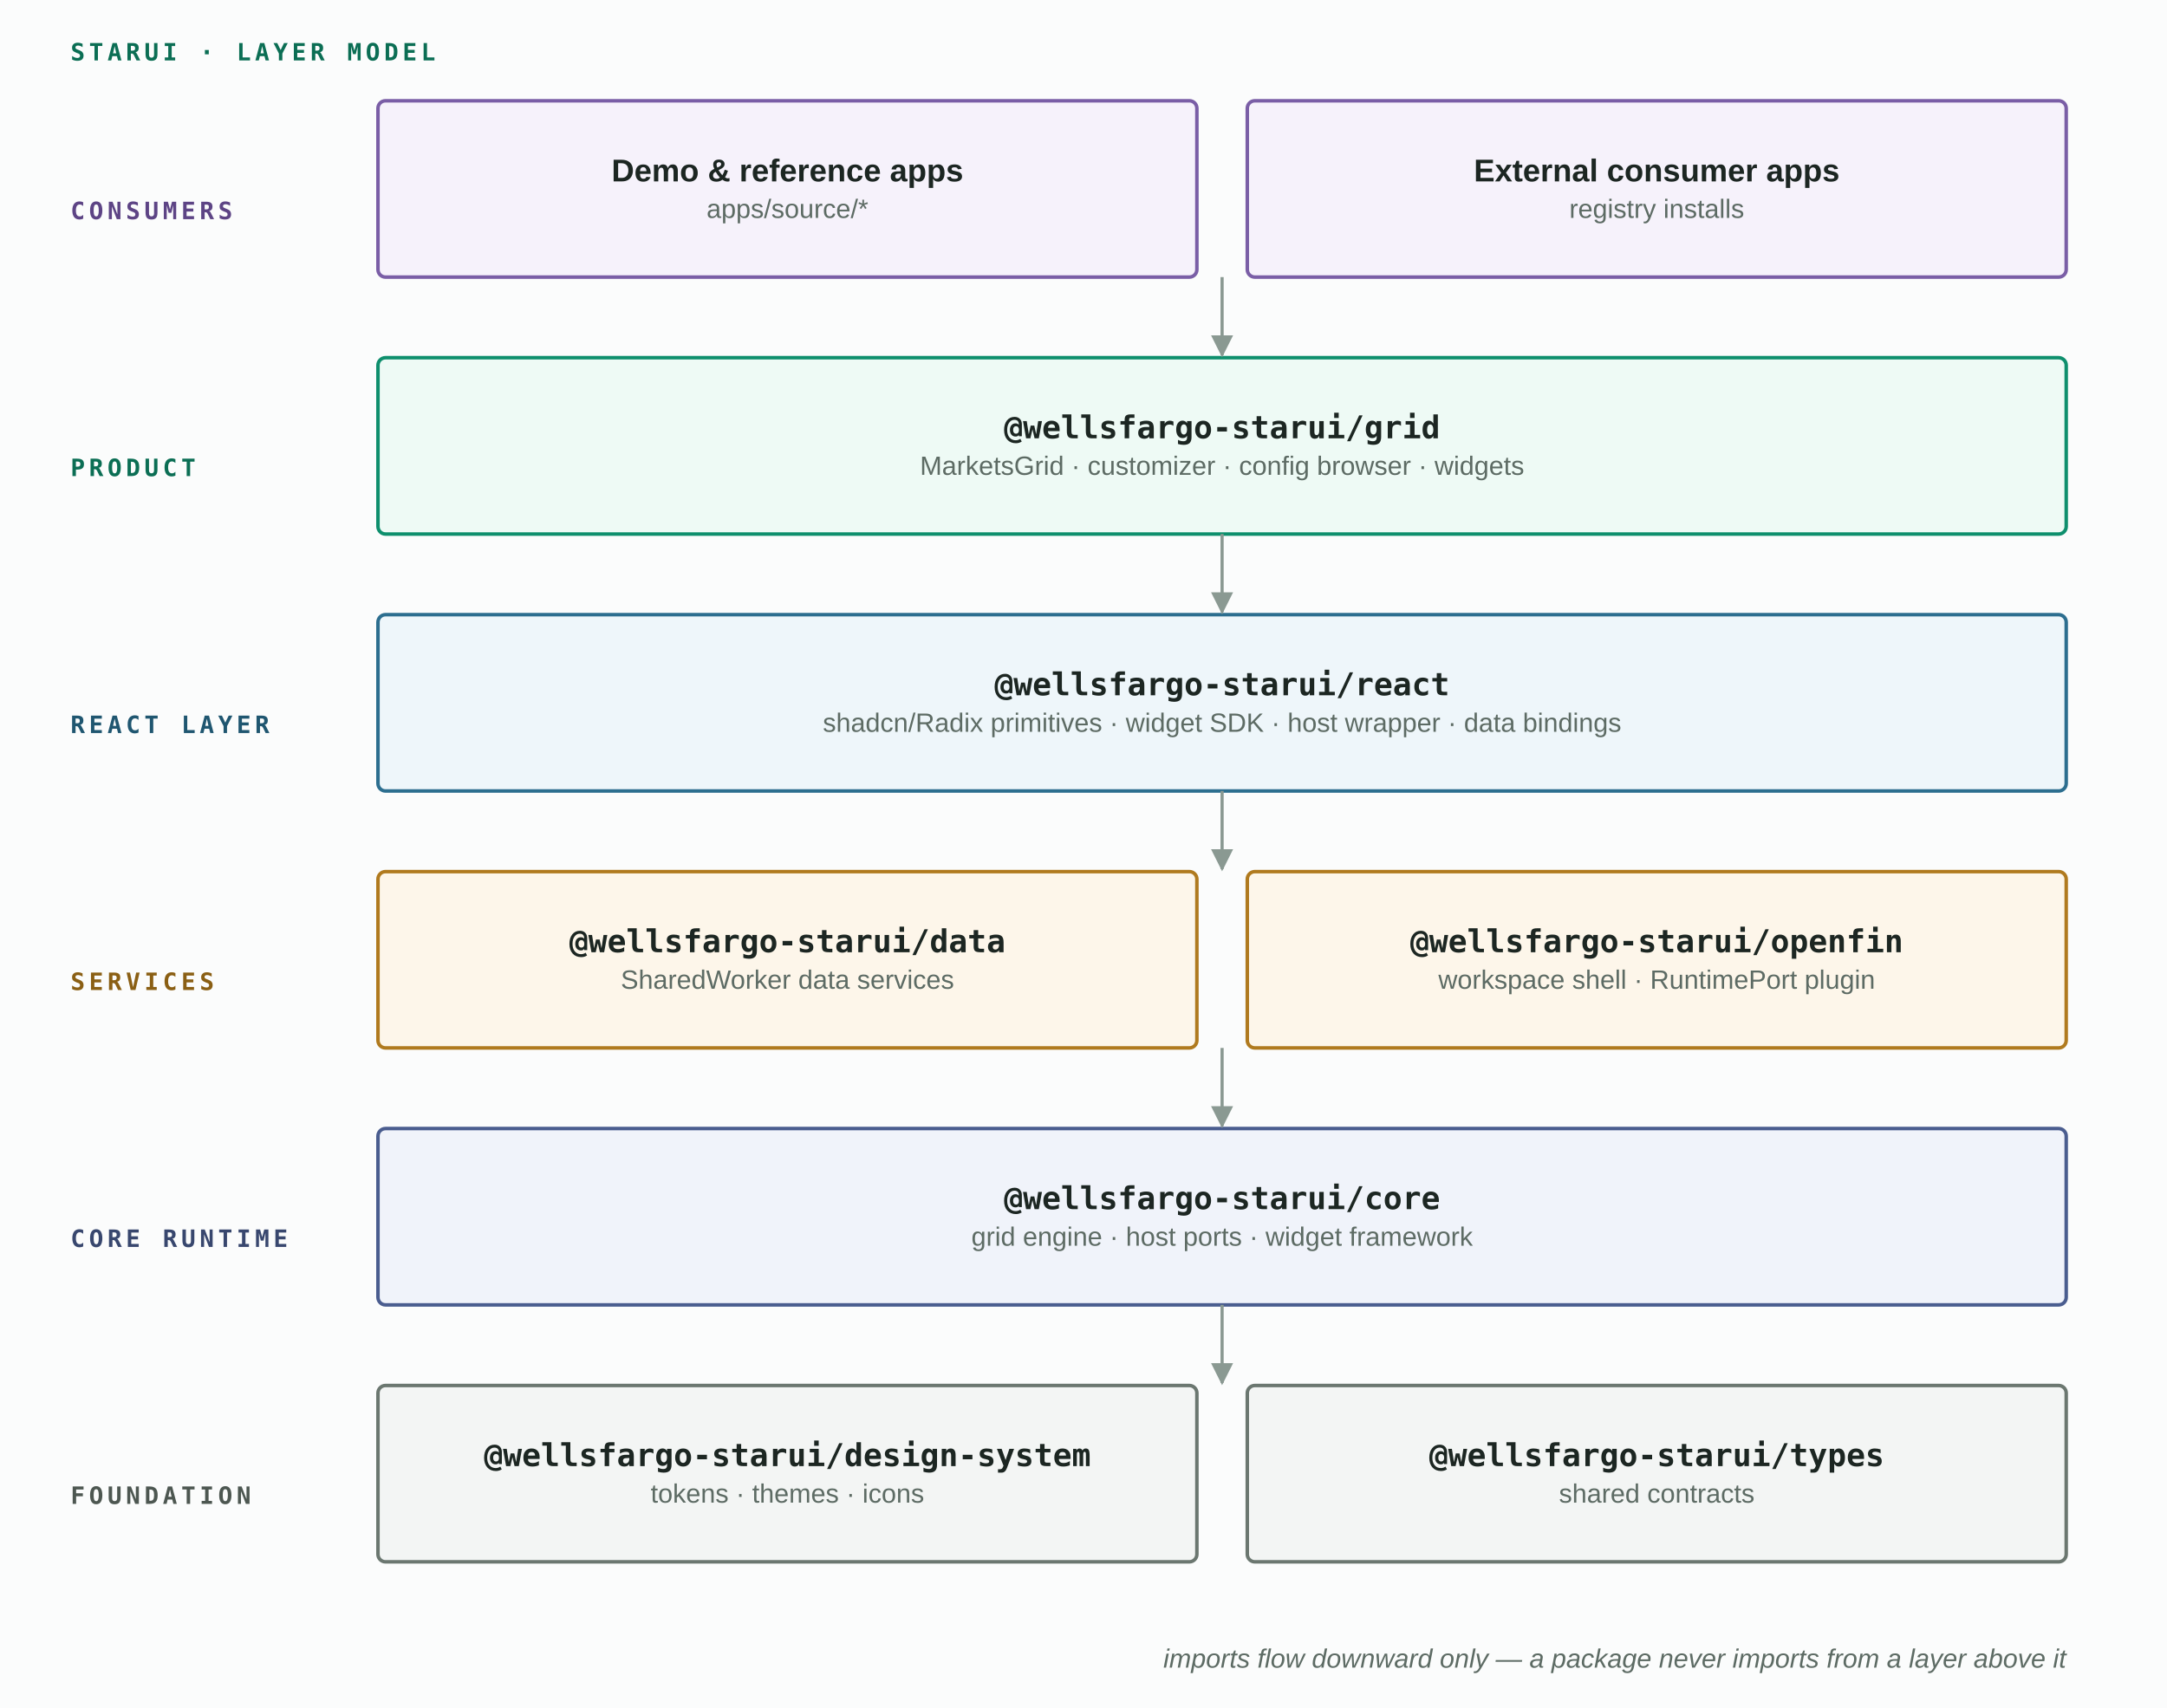
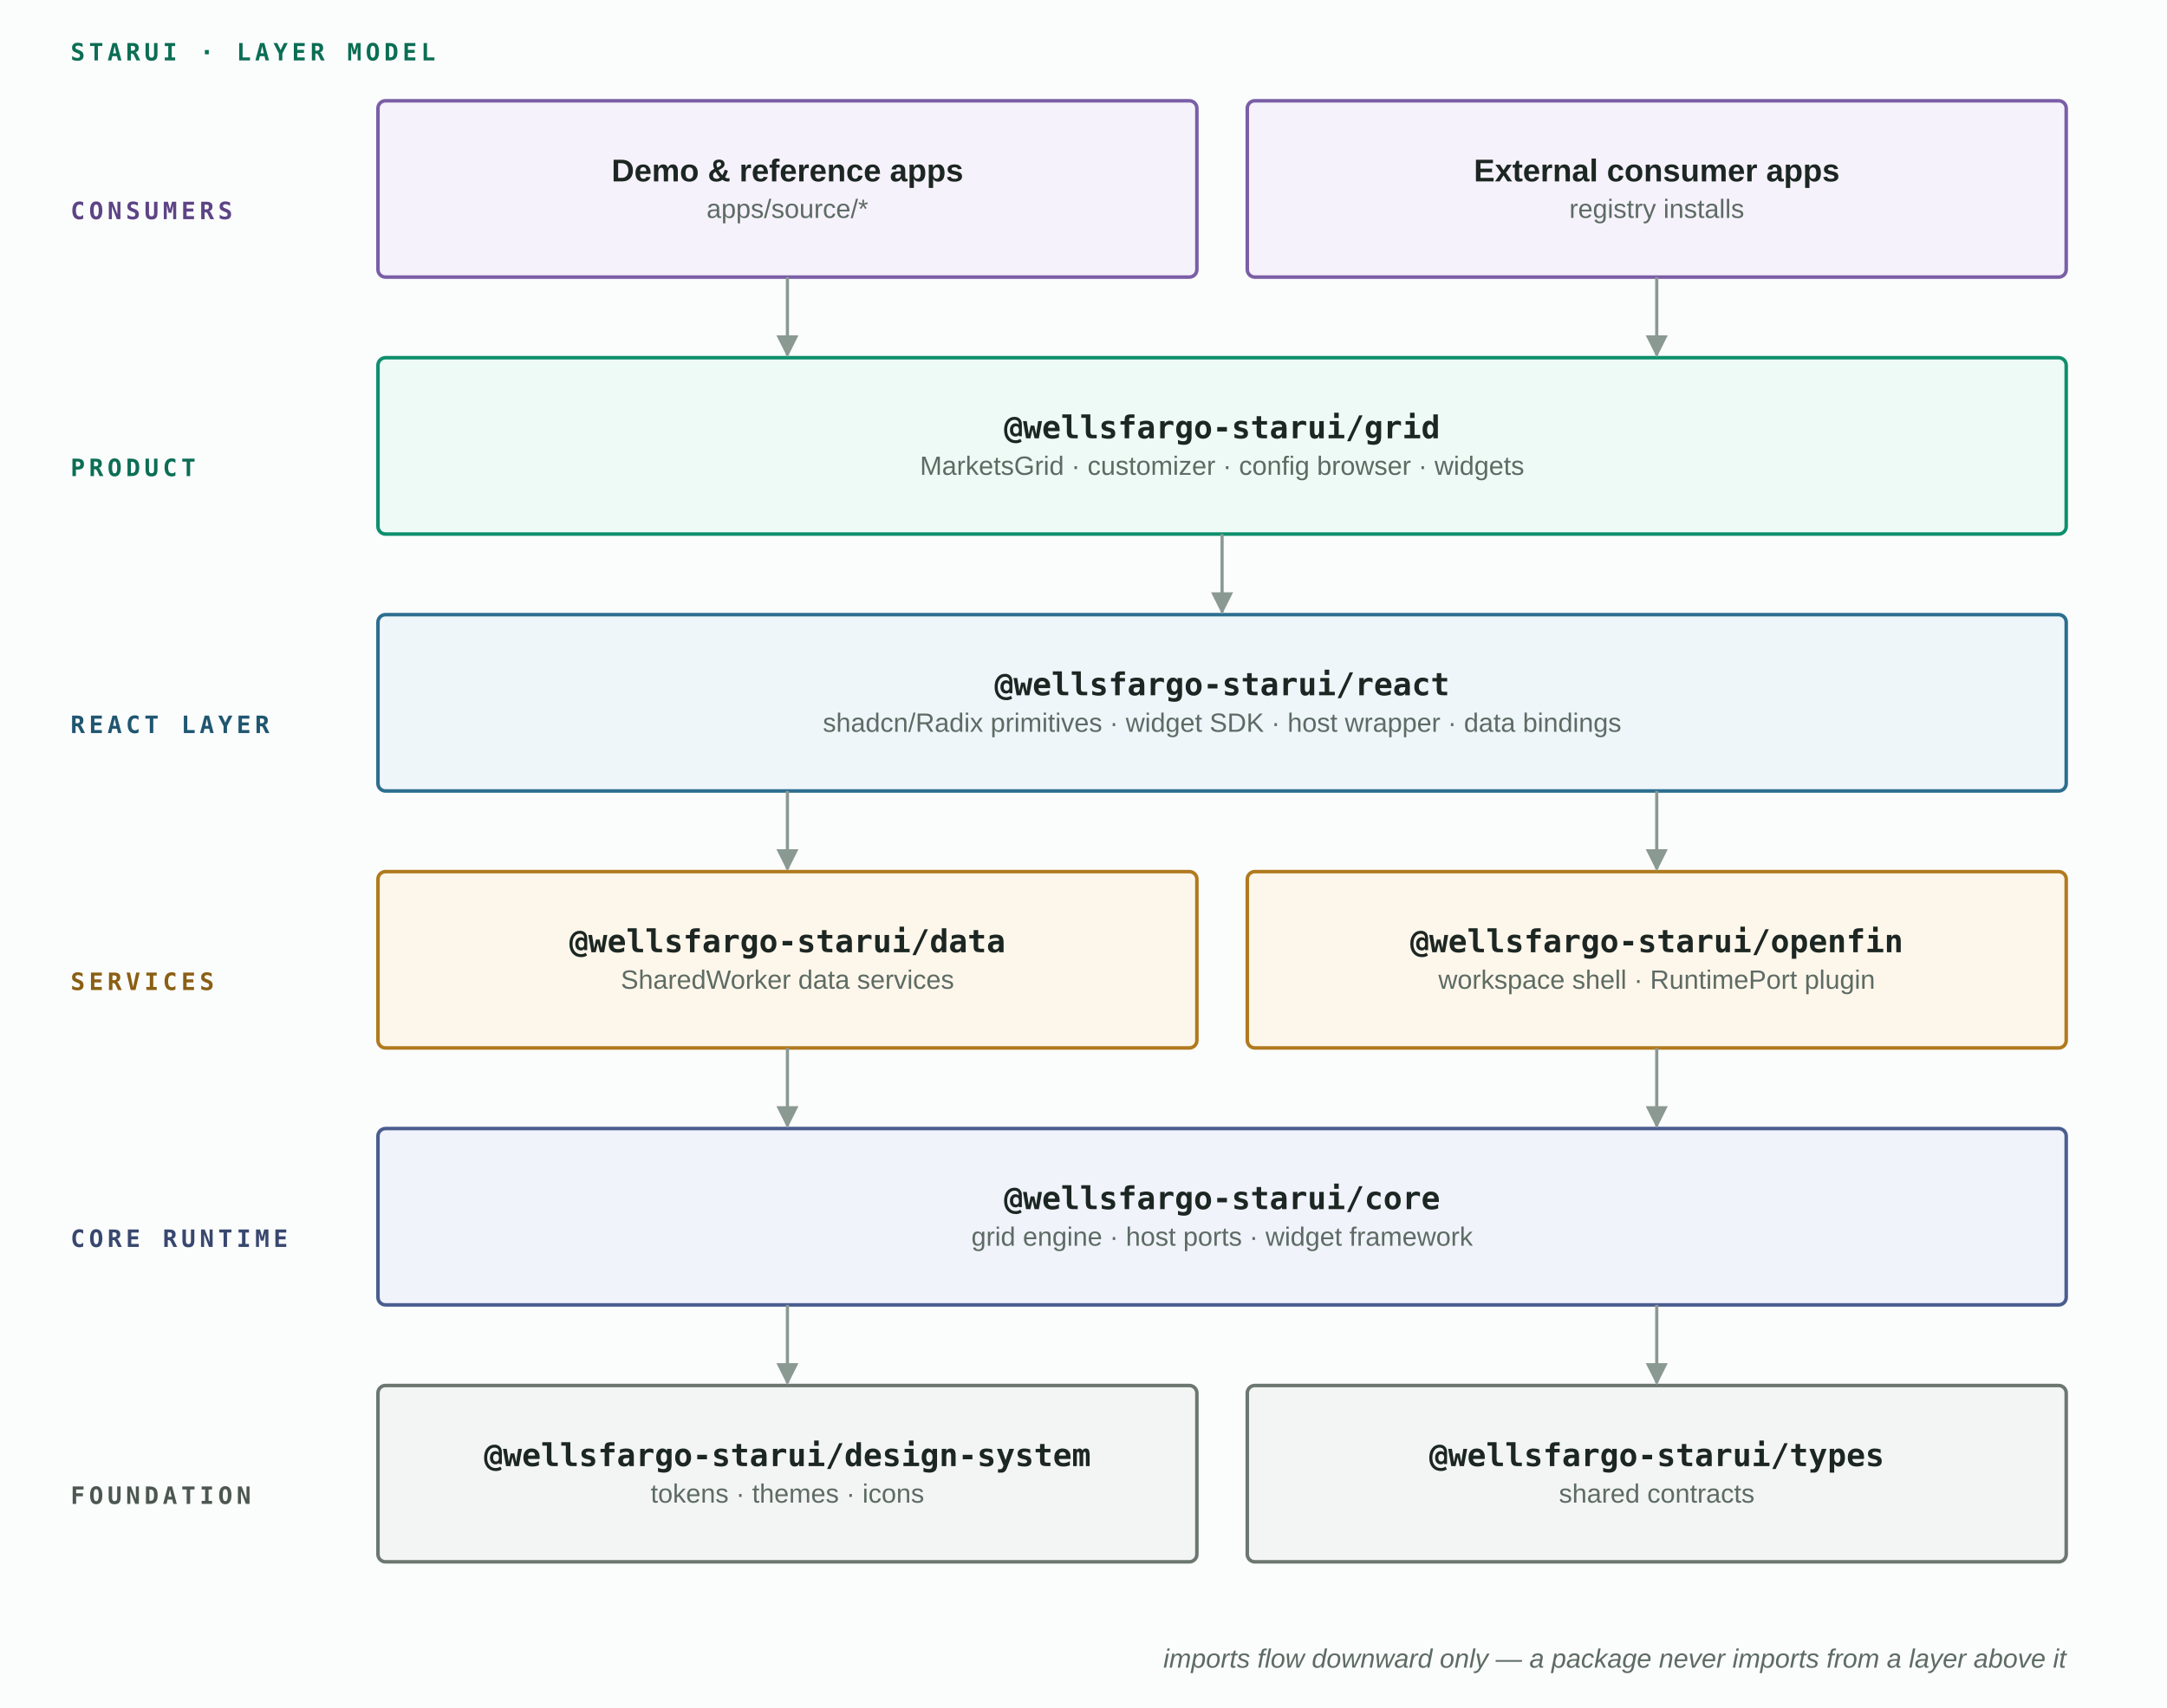
<svg xmlns="http://www.w3.org/2000/svg" viewBox="0 0 860 678" font-family="-apple-system, 'Segoe UI', 'Helvetica Neue', Arial, sans-serif" role="img" aria-label="StarUI layer model">
  <defs>
    <marker id="arr" viewBox="0 0 10 10" refX="9" refY="5" markerWidth="7" markerHeight="7" orient="auto-start-reverse">
      <path d="M0,0 L10,5 L0,10 z" fill="#8a9992" />
    </marker>
    <marker id="arrAccent" viewBox="0 0 10 10" refX="9" refY="5" markerWidth="7" markerHeight="7" orient="auto-start-reverse">
      <path d="M0,0 L10,5 L0,10 z" fill="#0e8f6d" />
    </marker>
  </defs>
  <rect width="860" height="678" fill="#fbfcfc" />
  <text x="28" y="87" font-size="9.5" font-weight="700" letter-spacing="1.6" fill="#5d4485" font-family="ui-monospace, 'SF Mono', Menlo, Consolas, monospace">CONSUMERS</text>
  <rect x="150" y="40" width="325" height="70" rx="3" fill="#f6f2fb" stroke="#7a5ea6" stroke-width="1.4" />
  <text x="312.5" y="72" text-anchor="middle" font-size="12.5" font-weight="650" fill="#1c2622">Demo &amp; reference apps</text>
  <text x="312.5" y="86.5" text-anchor="middle" font-size="10.5" fill="#5d6b64">apps/source/*</text>
  <rect x="495" y="40" width="325" height="70" rx="3" fill="#f6f2fb" stroke="#7a5ea6" stroke-width="1.4" />
  <text x="657.5" y="72" text-anchor="middle" font-size="12.5" font-weight="650" fill="#1c2622">External consumer apps</text>
  <text x="657.5" y="86.5" text-anchor="middle" font-size="10.5" fill="#5d6b64">registry installs</text>
  <text x="28" y="189" font-size="9.5" font-weight="700" letter-spacing="1.6" fill="#0b6e54" font-family="ui-monospace, 'SF Mono', Menlo, Consolas, monospace">PRODUCT</text>
  <rect x="150" y="142" width="670" height="70" rx="3" fill="#eefaf5" stroke="#0e8f6d" stroke-width="1.4" />
  <text x="485" y="174" text-anchor="middle" font-size="12.5" font-weight="650" fill="#1c2622" font-family="ui-monospace, 'SF Mono', Menlo, Consolas, monospace">@wellsfargo-starui/grid</text>
  <text x="485" y="188.5" text-anchor="middle" font-size="10.5" fill="#5d6b64">MarketsGrid · customizer · config browser · widgets</text>
  <text x="28" y="291" font-size="9.5" font-weight="700" letter-spacing="1.6" fill="#1f5670" font-family="ui-monospace, 'SF Mono', Menlo, Consolas, monospace">REACT LAYER</text>
  <rect x="150" y="244" width="670" height="70" rx="3" fill="#eef6fa" stroke="#2c6e8f" stroke-width="1.4" />
  <text x="485" y="276" text-anchor="middle" font-size="12.5" font-weight="650" fill="#1c2622" font-family="ui-monospace, 'SF Mono', Menlo, Consolas, monospace">@wellsfargo-starui/react</text>
  <text x="485" y="290.5" text-anchor="middle" font-size="10.5" fill="#5d6b64">shadcn/Radix primitives · widget SDK · host wrapper · data bindings</text>
  <text x="28" y="393" font-size="9.5" font-weight="700" letter-spacing="1.6" fill="#8a5f14" font-family="ui-monospace, 'SF Mono', Menlo, Consolas, monospace">SERVICES</text>
  <rect x="150" y="346" width="325" height="70" rx="3" fill="#fdf6ea" stroke="#b07a1e" stroke-width="1.4" />
  <text x="312.5" y="378" text-anchor="middle" font-size="12.5" font-weight="650" fill="#1c2622" font-family="ui-monospace, 'SF Mono', Menlo, Consolas, monospace">@wellsfargo-starui/data</text>
  <text x="312.5" y="392.5" text-anchor="middle" font-size="10.5" fill="#5d6b64">SharedWorker data services</text>
  <rect x="495" y="346" width="325" height="70" rx="3" fill="#fdf6ea" stroke="#b07a1e" stroke-width="1.4" />
  <text x="657.5" y="378" text-anchor="middle" font-size="12.5" font-weight="650" fill="#1c2622" font-family="ui-monospace, 'SF Mono', Menlo, Consolas, monospace">@wellsfargo-starui/openfin</text>
  <text x="657.5" y="392.5" text-anchor="middle" font-size="10.5" fill="#5d6b64">workspace shell · RuntimePort plugin</text>
  <text x="28" y="495" font-size="9.5" font-weight="700" letter-spacing="1.6" fill="#38476e" font-family="ui-monospace, 'SF Mono', Menlo, Consolas, monospace">CORE RUNTIME</text>
  <rect x="150" y="448" width="670" height="70" rx="3" fill="#f0f3fa" stroke="#4a5d8f" stroke-width="1.4" />
  <text x="485" y="480" text-anchor="middle" font-size="12.5" font-weight="650" fill="#1c2622" font-family="ui-monospace, 'SF Mono', Menlo, Consolas, monospace">@wellsfargo-starui/core</text>
  <text x="485" y="494.5" text-anchor="middle" font-size="10.5" fill="#5d6b64">grid engine · host ports · widget framework</text>
  <text x="28" y="597" font-size="9.5" font-weight="700" letter-spacing="1.6" fill="#4d5751" font-family="ui-monospace, 'SF Mono', Menlo, Consolas, monospace">FOUNDATION</text>
  <rect x="150" y="550" width="325" height="70" rx="3" fill="#f3f5f4" stroke="#6b7770" stroke-width="1.4" />
  <text x="312.5" y="582" text-anchor="middle" font-size="12.5" font-weight="650" fill="#1c2622" font-family="ui-monospace, 'SF Mono', Menlo, Consolas, monospace">@wellsfargo-starui/design-system</text>
  <text x="312.5" y="596.5" text-anchor="middle" font-size="10.5" fill="#5d6b64">tokens · themes · icons</text>
  <rect x="495" y="550" width="325" height="70" rx="3" fill="#f3f5f4" stroke="#6b7770" stroke-width="1.4" />
  <text x="657.5" y="582" text-anchor="middle" font-size="12.5" font-weight="650" fill="#1c2622" font-family="ui-monospace, 'SF Mono', Menlo, Consolas, monospace">@wellsfargo-starui/types</text>
  <text x="657.5" y="596.5" text-anchor="middle" font-size="10.5" fill="#5d6b64">shared contracts</text>
-   <path d="M485,110 L485,141" fill="none" stroke="#8a9992" stroke-width="1.25" marker-end="url(#arr)" />
+   <path d="M312.5,110 L312.5,141" fill="none" stroke="#8a9992" stroke-width="1.25" marker-end="url(#arr)" />
+   <path d="M657.5,110 L657.5,141" fill="none" stroke="#8a9992" stroke-width="1.25" marker-end="url(#arr)" />
  <path d="M485,212 L485,243" fill="none" stroke="#8a9992" stroke-width="1.25" marker-end="url(#arr)" />
-   <path d="M485,314 L485,345" fill="none" stroke="#8a9992" stroke-width="1.25" marker-end="url(#arr)" />
-   <path d="M485,416 L485,447" fill="none" stroke="#8a9992" stroke-width="1.25" marker-end="url(#arr)" />
-   <path d="M485,518 L485,549" fill="none" stroke="#8a9992" stroke-width="1.25" marker-end="url(#arr)" />
+   <path d="M312.5,314 L312.5,345" fill="none" stroke="#8a9992" stroke-width="1.25" marker-end="url(#arr)" />
+   <path d="M657.5,314 L657.5,345" fill="none" stroke="#8a9992" stroke-width="1.25" marker-end="url(#arr)" />
+   <path d="M312.5,416 L312.5,447" fill="none" stroke="#8a9992" stroke-width="1.25" marker-end="url(#arr)" />
+   <path d="M657.5,416 L657.5,447" fill="none" stroke="#8a9992" stroke-width="1.25" marker-end="url(#arr)" />
+   <path d="M312.5,518 L312.5,549" fill="none" stroke="#8a9992" stroke-width="1.25" marker-end="url(#arr)" />
+   <path d="M657.5,518 L657.5,549" fill="none" stroke="#8a9992" stroke-width="1.25" marker-end="url(#arr)" />
  <text x="820" y="662" text-anchor="end" font-size="10.5" fill="#5d6b64" font-style="italic">imports flow downward only — a package never imports from a layer above it</text>
  <text x="28" y="24" font-size="9.5" font-weight="700" letter-spacing="1.6" fill="#0b6e54" font-family="ui-monospace, 'SF Mono', Menlo, Consolas, monospace">STARUI · LAYER MODEL</text>
</svg>
